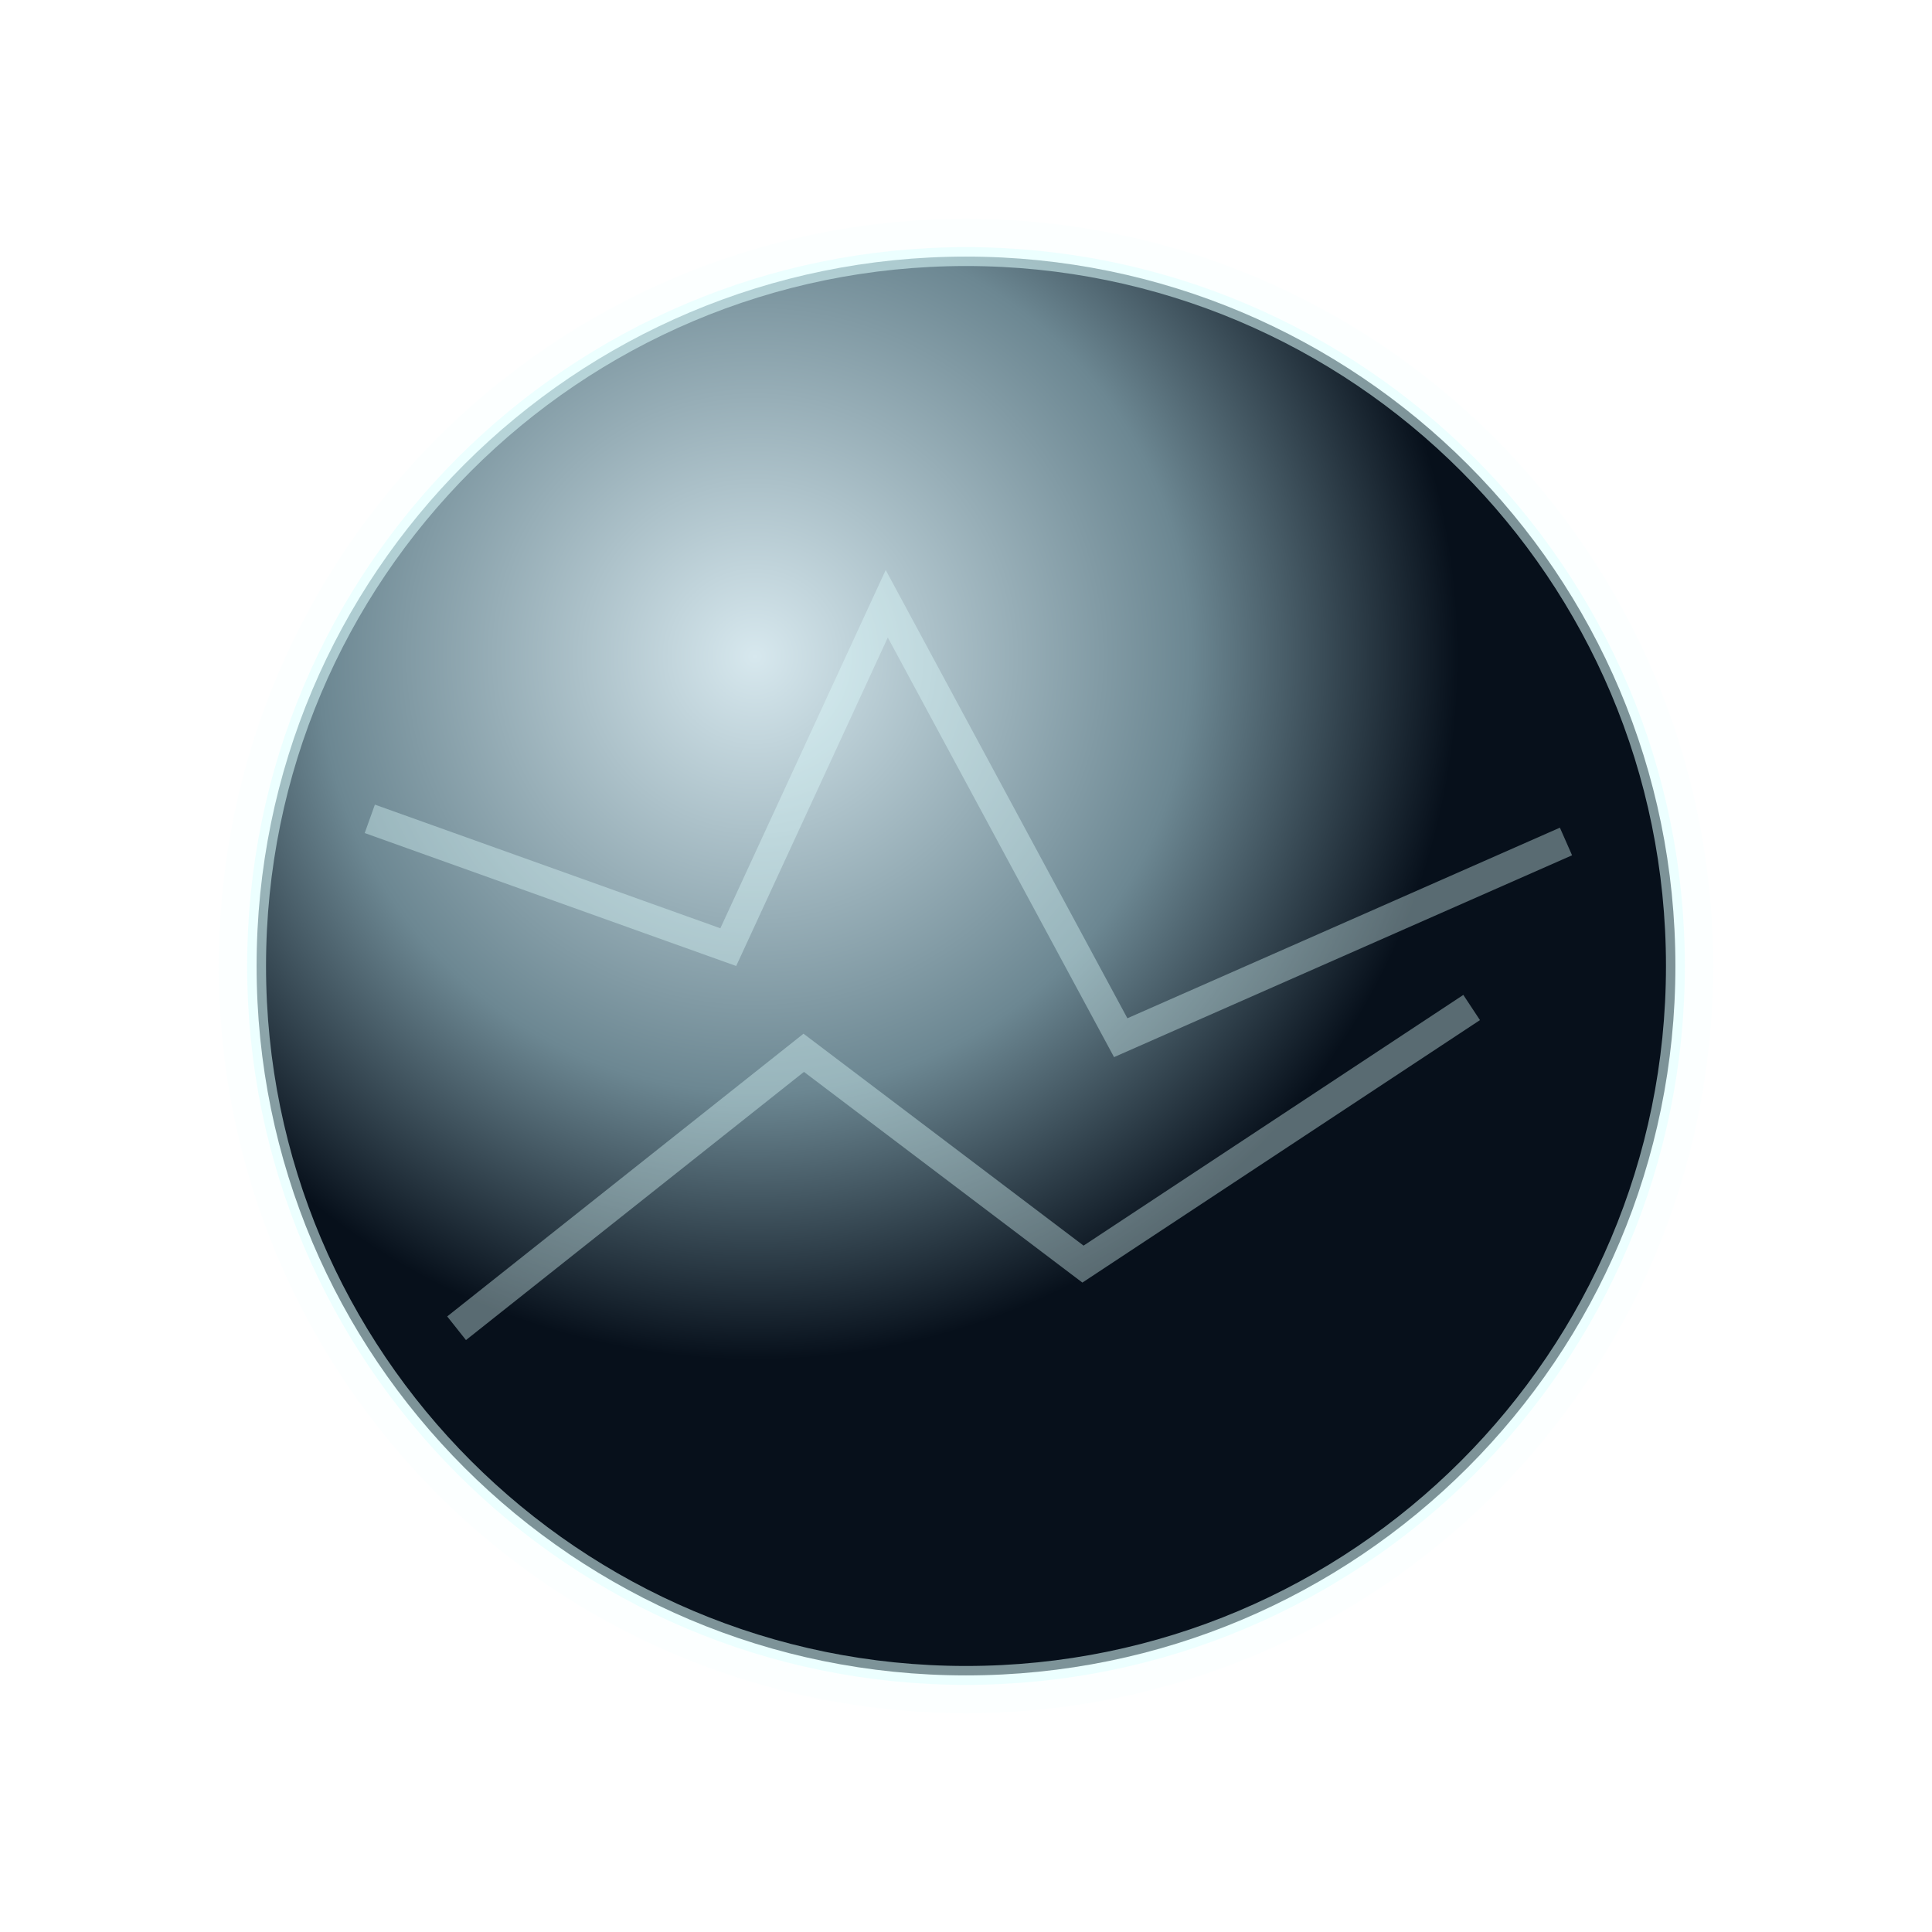
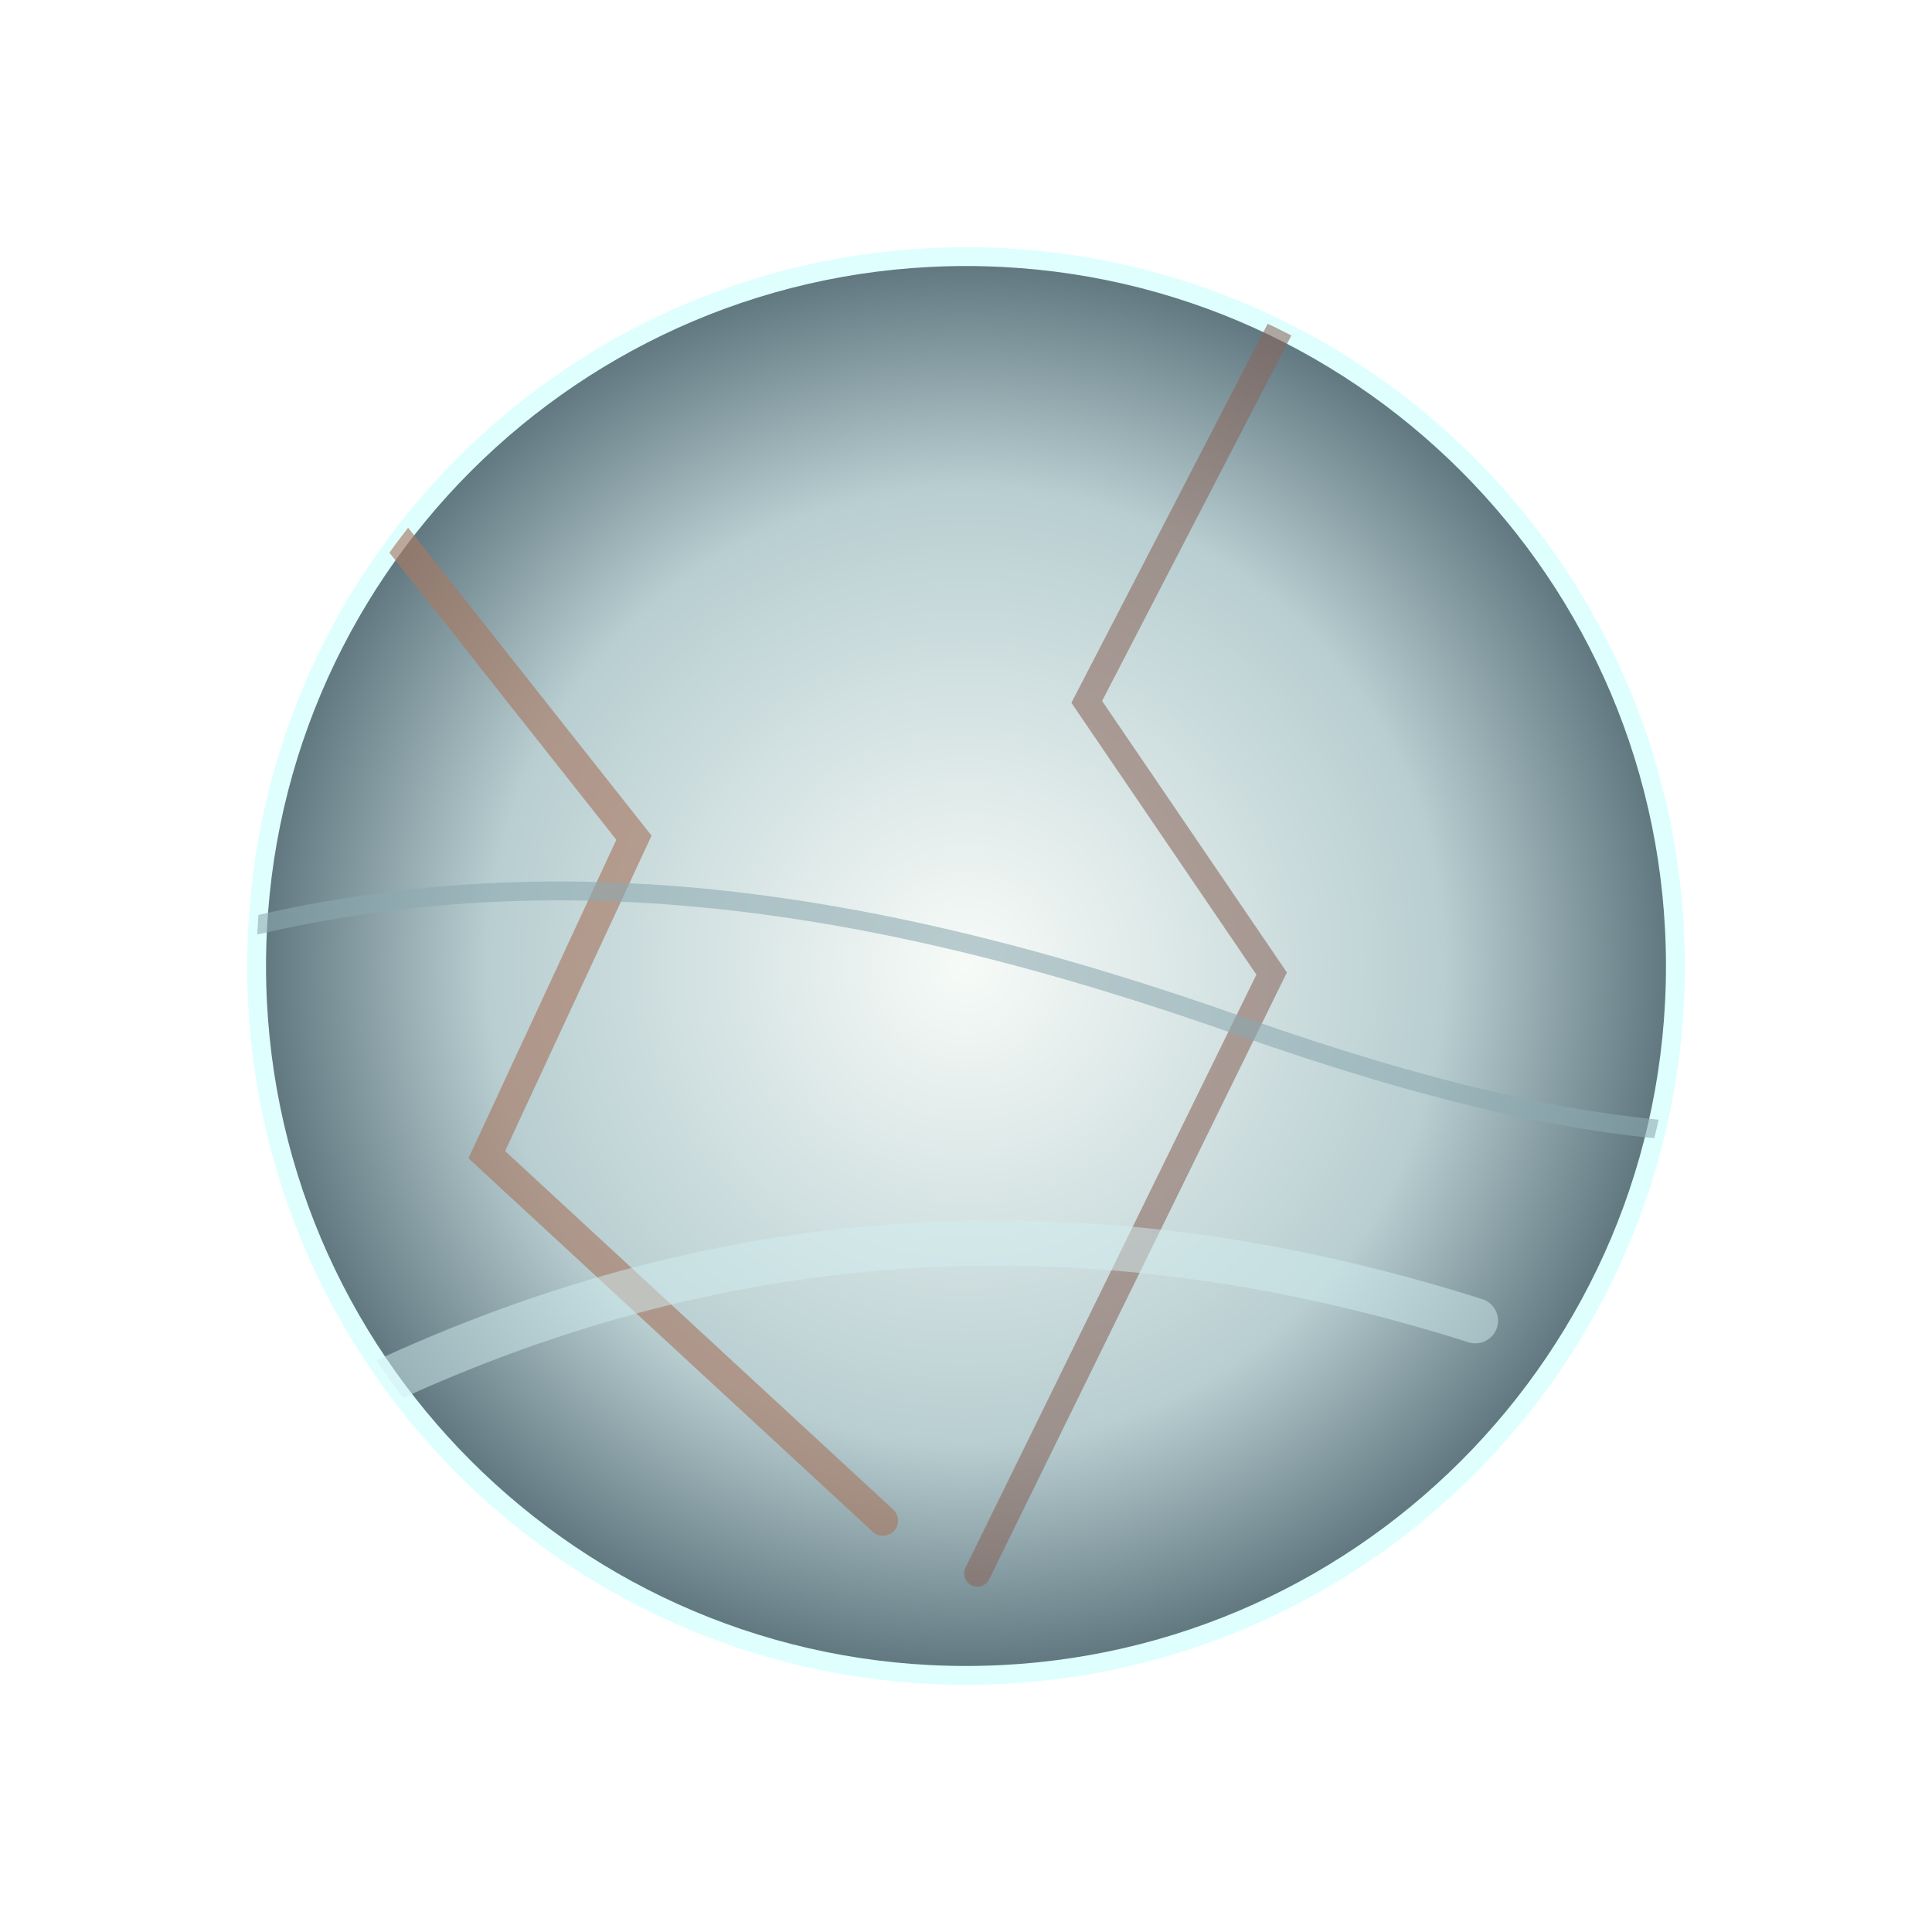
<svg xmlns="http://www.w3.org/2000/svg" width="512" height="512" viewBox="0 0 512 512">
  <defs>
-     <radialGradient id="g" cx="35%" cy="28%">
-       <stop offset="0" stop-color="#d7e8ee" />
-       <stop offset=".62" stop-color="#6c8792" />
-       <stop offset="1" stop-color="#07101b" />
+     <radialGradient id="g">
+       <stop stop-color="#f7fbf8" />
+       <stop offset=".68" stop-color="#b8ced1" />
+       <stop offset="1" stop-color="#607780" />
    </radialGradient>
-     <linearGradient id="l" x1="0" x2="1">
-       <stop stop-color="#d7e8ee" />
-       <stop offset="1" stop-color="#6c8792" />
-     </linearGradient>
    <clipPath id="c">
      <circle cx="256" cy="256" r="188" />
    </clipPath>
  </defs>
-   <circle cx="256" cy="256" r="198" fill="#dfffff" opacity=".10" />
-   <circle cx="256" cy="256" r="188" fill="url(#g)" />
-   <circle cx="256" cy="256" r="188" fill="none" stroke="#dfffff" stroke-width="5" opacity=".55" />
-   <g clip-path="url(#c)" fill="none" stroke="#dfffff" stroke-width="8" opacity=".38">
-     <path d="M98 217l95 34 42-91 62 115 118-52" />
-     <path d="M121 352l92-73 74 56 103-68" />
+   <circle cx="256" cy="256" r="188" fill="url(#g)" stroke="#dfffff" stroke-width="5" />
+   <g clip-path="url(#c)" fill="none" stroke-linecap="round">
+     <path d="M85 117l83 105-39 84 105 97" stroke="#a87964" stroke-width="8" opacity=".65" />
+     <path d="M346 74l-58 112 49 72-78 159" stroke="#8a665c" stroke-width="7" opacity=".58" />
+     <path d="M46 251c93-28 184-14 283 21s154 34 191 16" stroke="#8ca9b0" stroke-width="5" opacity=".58" />
+     <path d="M100 367c94-44 190-49 291-17" stroke="#d2eef0" stroke-width="12" opacity=".5" />
  </g>
</svg>
